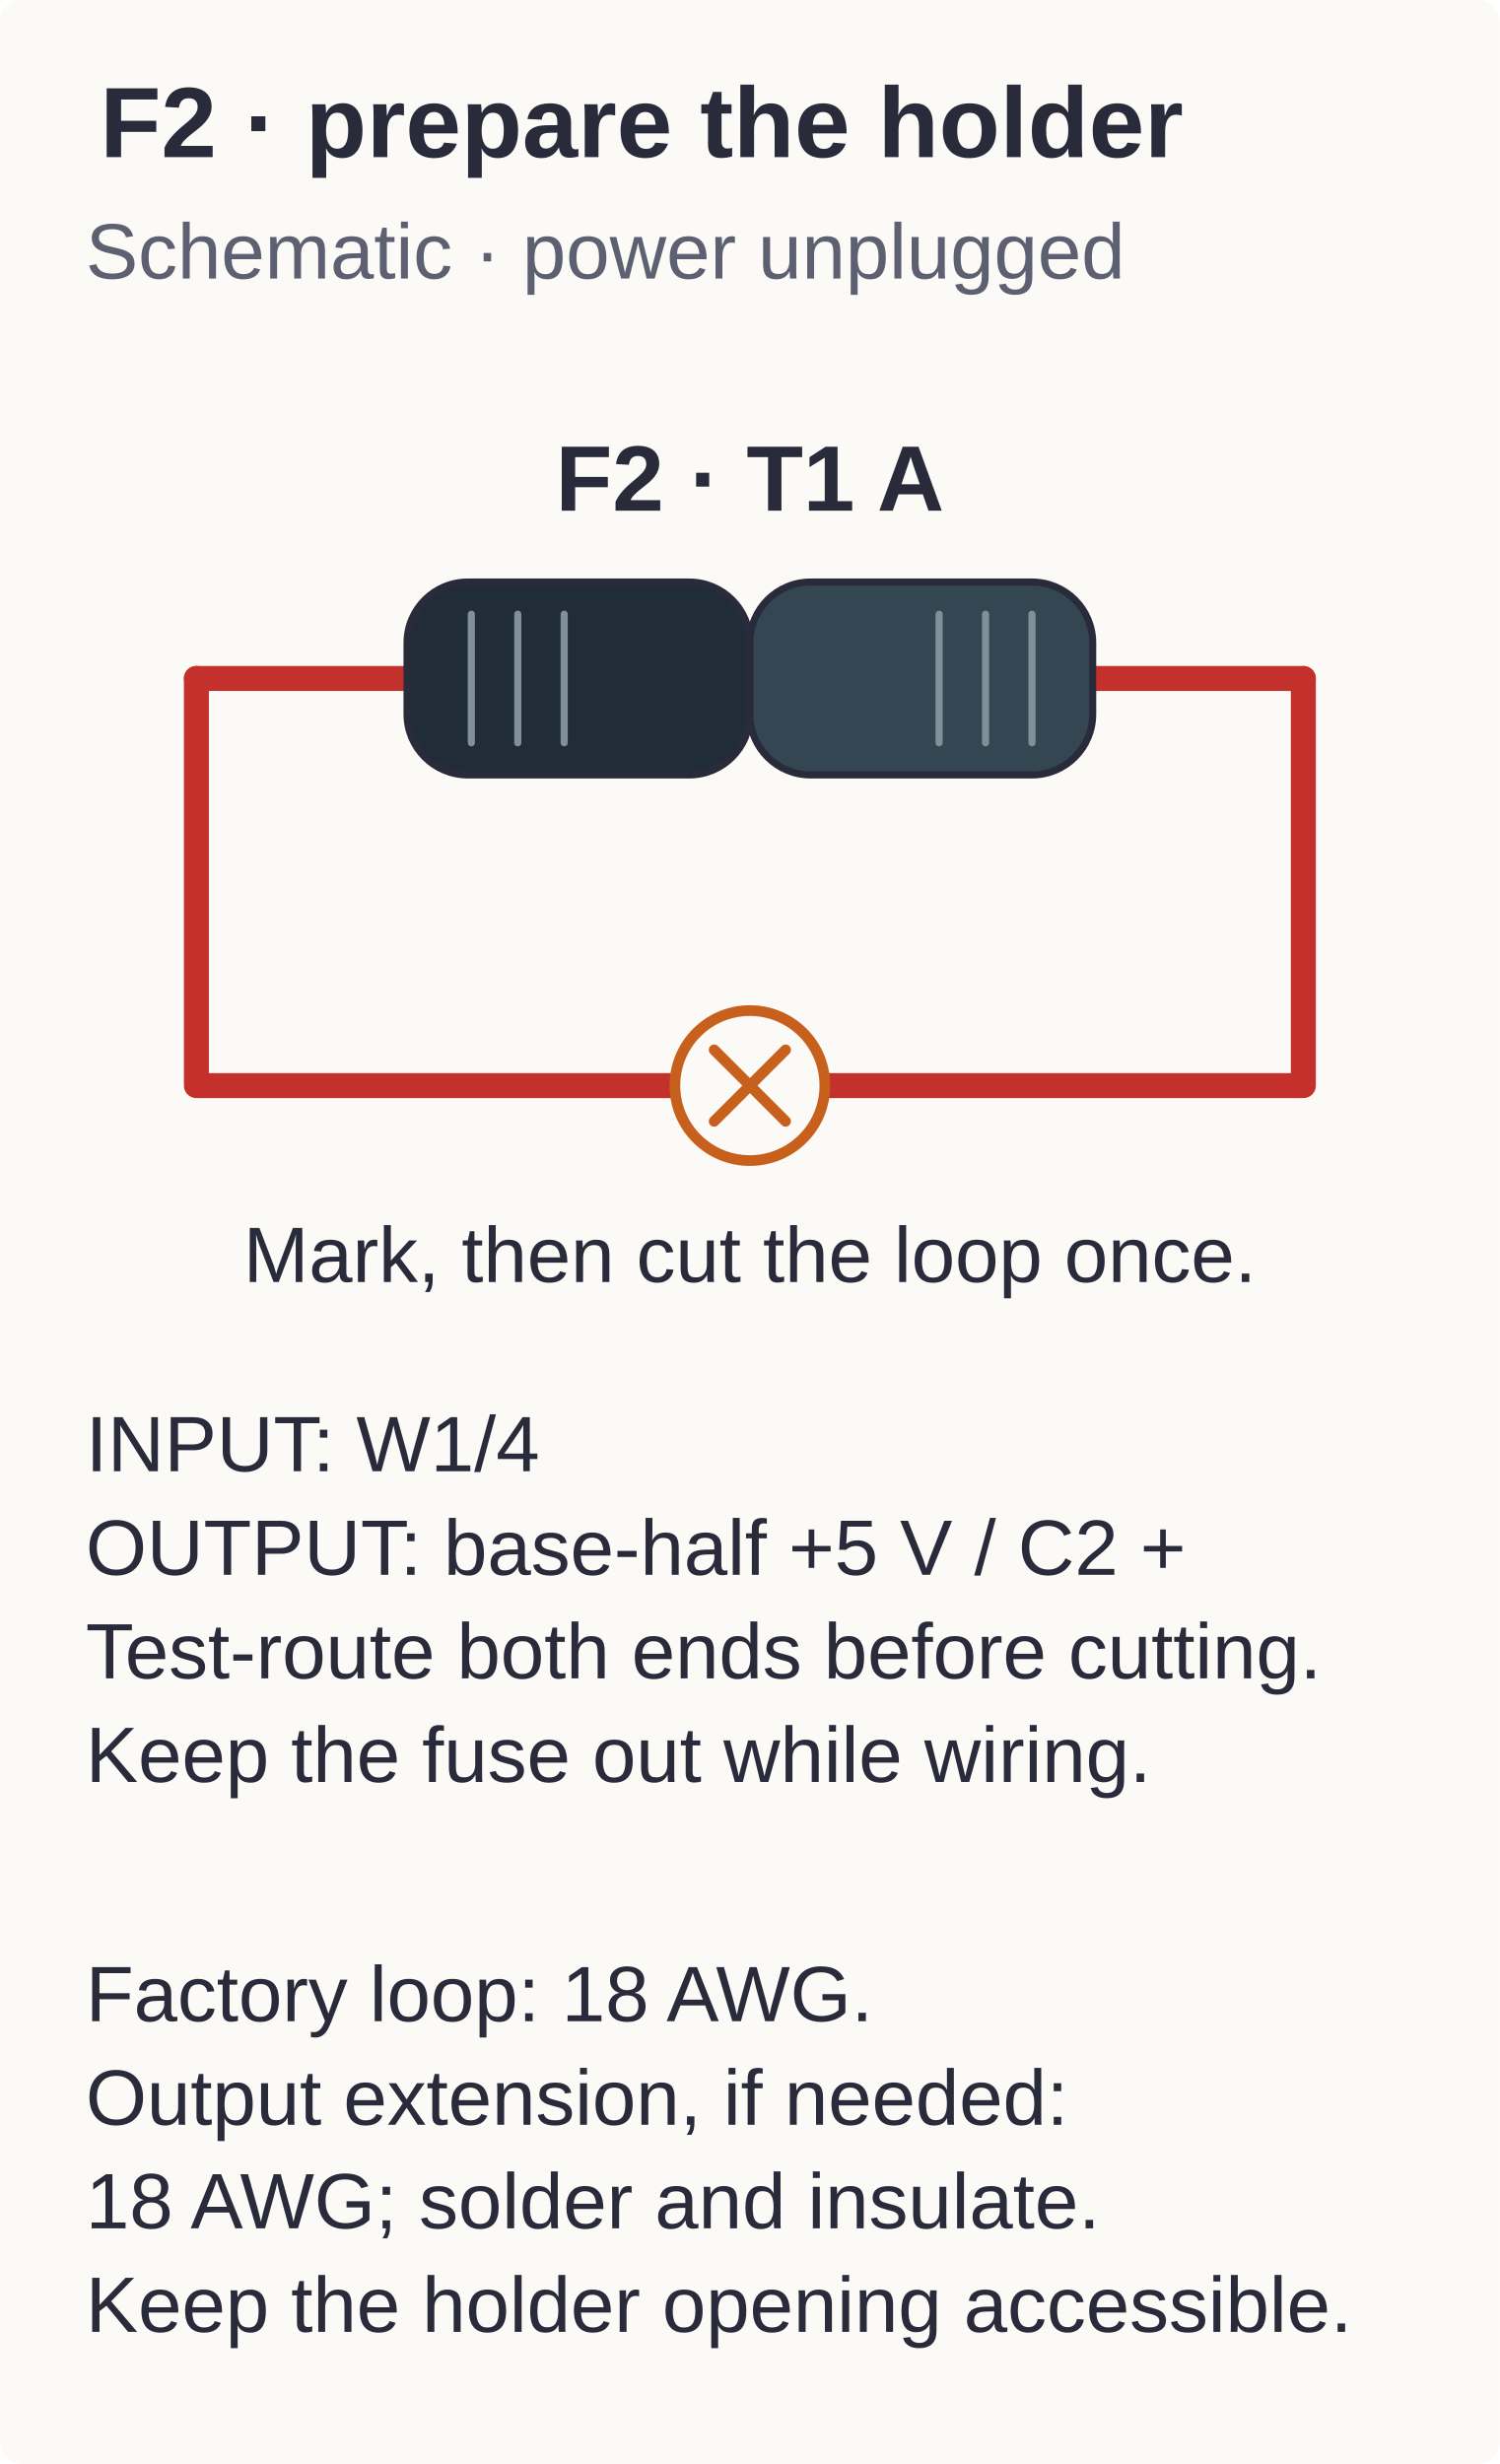
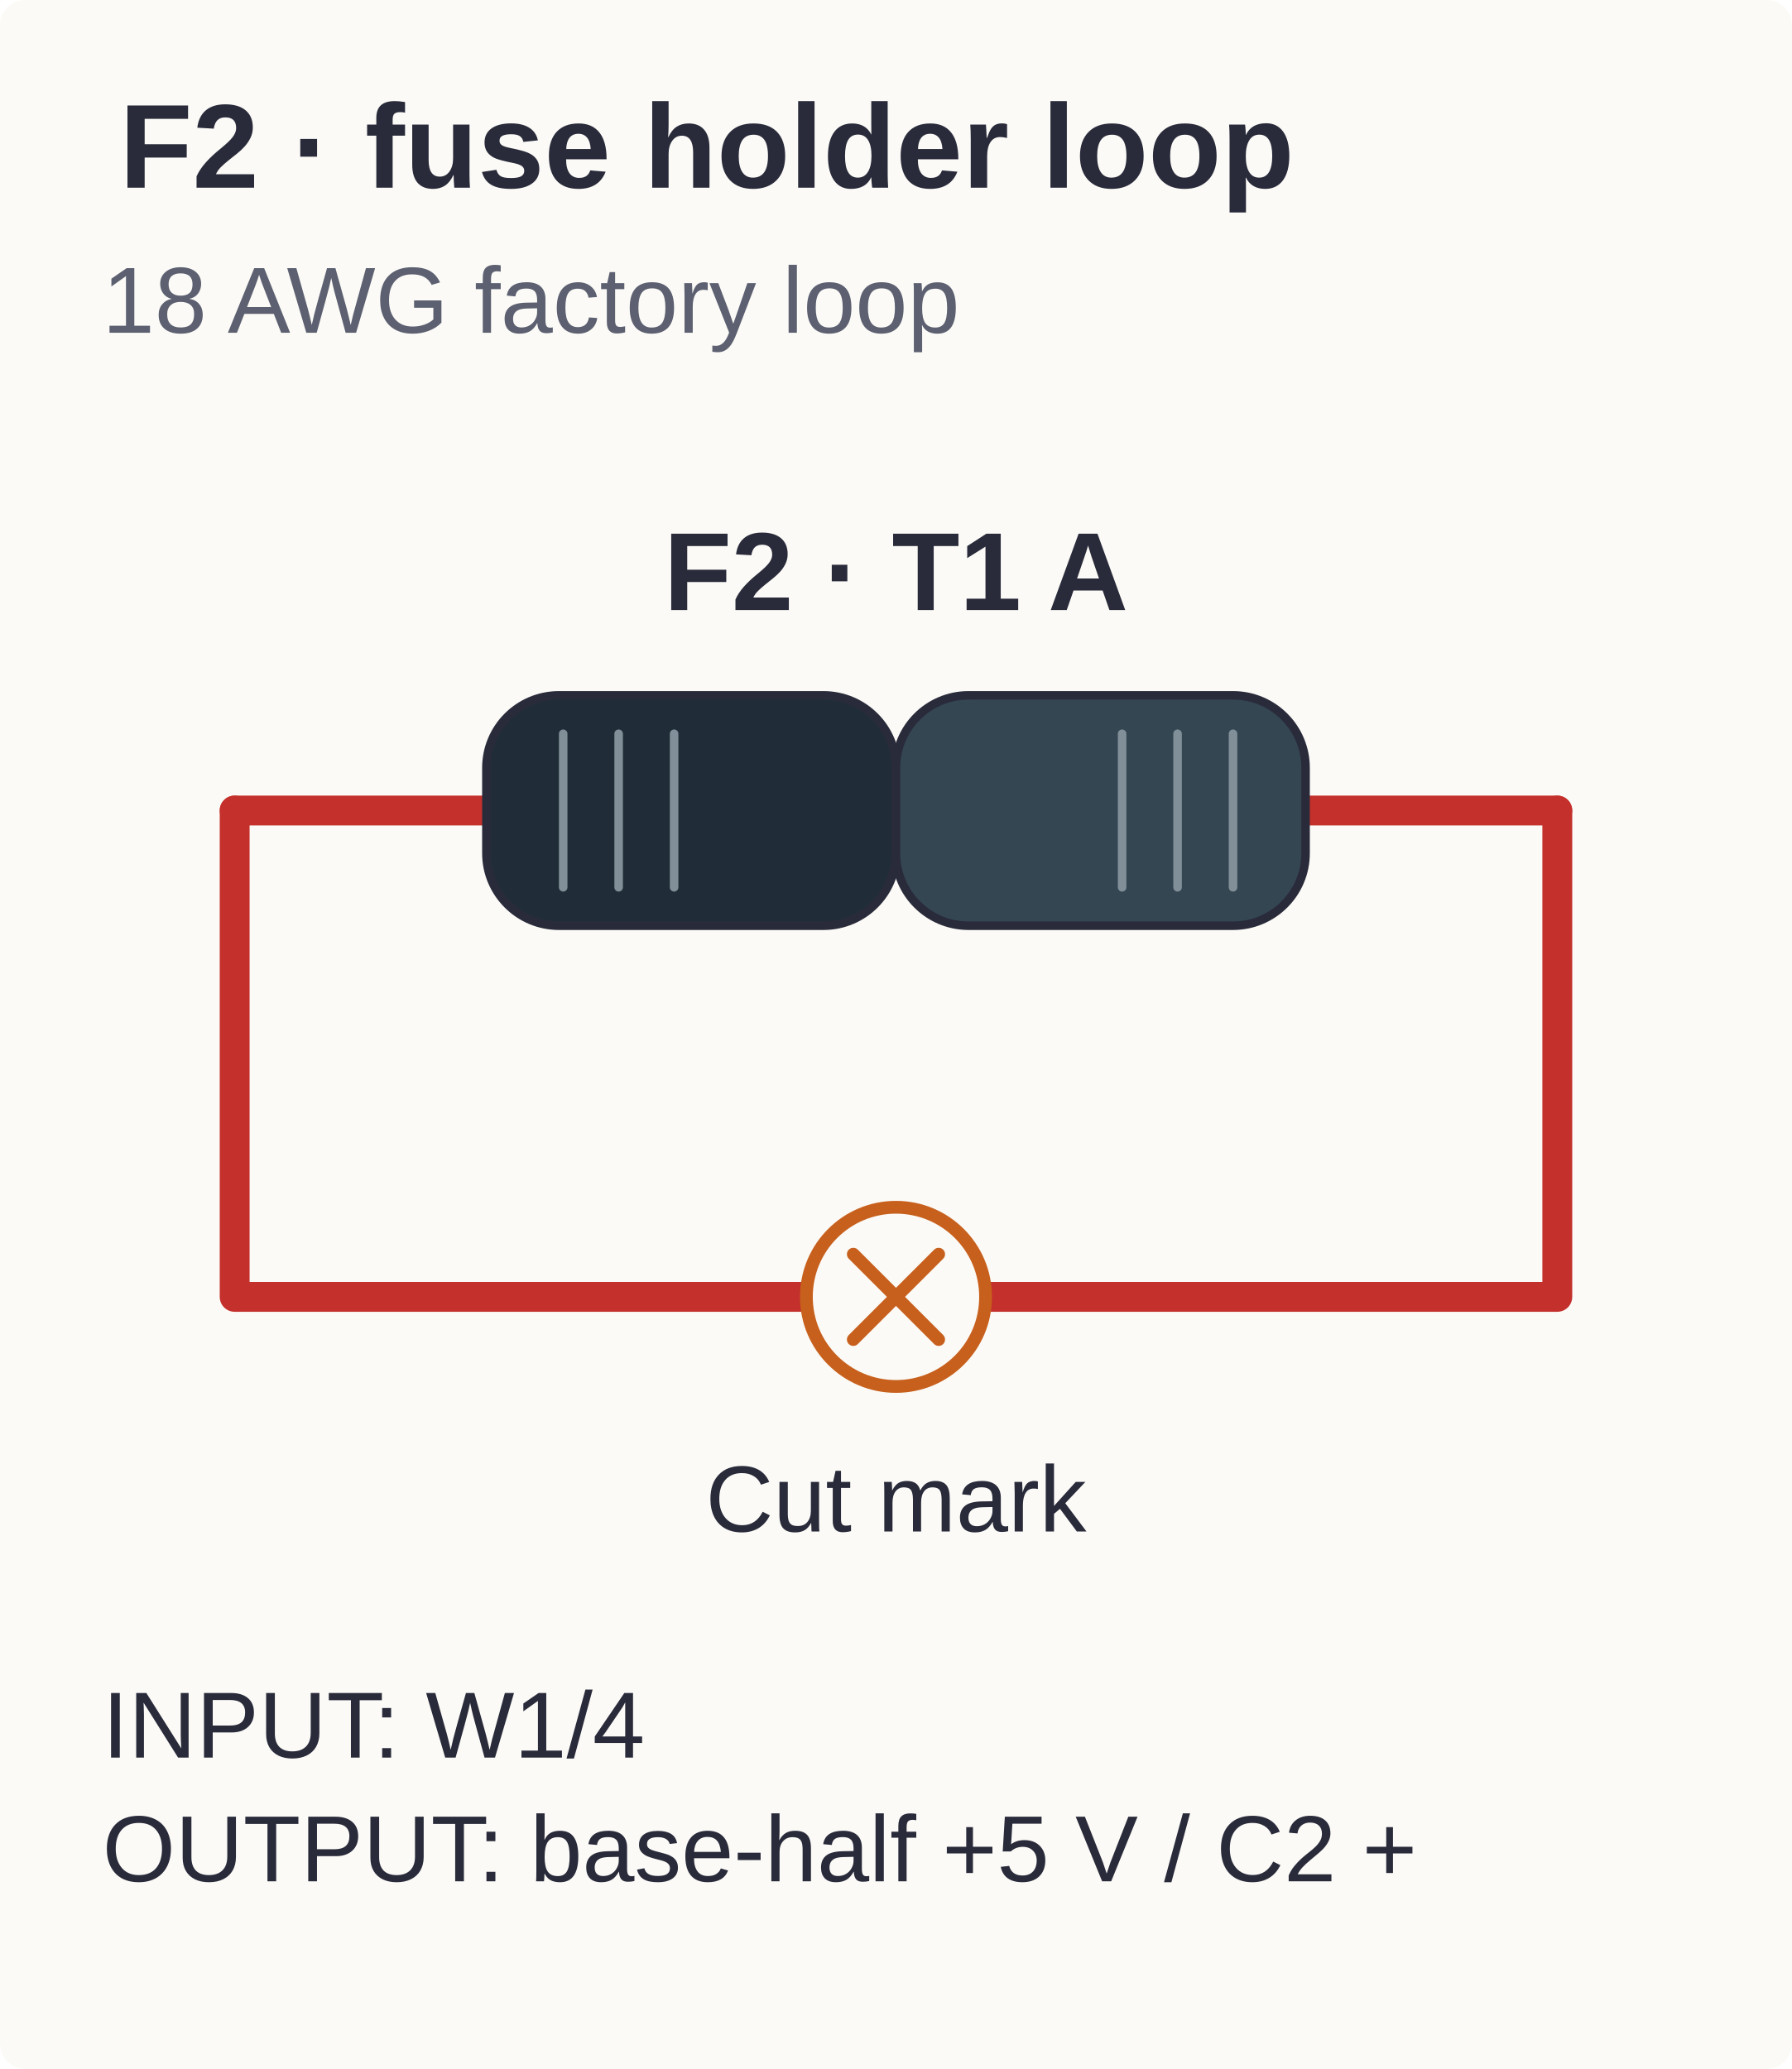
- <svg xmlns="http://www.w3.org/2000/svg" viewBox="0 0 420 690" width="420" height="690" role="img">
+ <svg xmlns="http://www.w3.org/2000/svg" viewBox="0 0 420 485" width="420" height="485" role="img">
  <defs>
    <marker id="arrow" viewBox="0 0 10 10" refX="8" refY="5" markerWidth="7" markerHeight="7" orient="auto-start-reverse">
      <path d="M0 0 L10 5 L0 10z" fill="#2f6fb5" />
    </marker>
  </defs>
-   <rect x="0" y="0" width="420" height="690" rx="6" fill="#fbfaf6" stroke="none" stroke-width="2" />
-   <text x="28" y="44" font-family="Arial,Helvetica,sans-serif" font-size="28" fill="#292b3b" font-weight="700" text-anchor="start">F2 · prepare the holder</text>
-   <text x="24" y="78" font-family="Arial,Helvetica,sans-serif" font-size="22" fill="#5c6070" font-weight="400" text-anchor="start">Schematic · power unplugged</text>
+   <rect x="0" y="0" width="420" height="485" rx="6" fill="#fbfaf6" stroke="none" stroke-width="2" />
+   <text x="28" y="44" font-family="Arial,Helvetica,sans-serif" font-size="28" fill="#292b3b" font-weight="700" text-anchor="start">F2 · fuse holder loop</text>
+   <text x="24" y="78" font-family="Arial,Helvetica,sans-serif" font-size="22" fill="#5c6070" font-weight="400" text-anchor="start">18 AWG factory loop</text>
  <path d="M55 190 L365 190" fill="none" stroke="#c4302b" stroke-width="7" stroke-linejoin="round" stroke-linecap="round" />
  <rect x="114" y="163" width="96" height="54" rx="17" fill="#202d38" stroke="#292b3b" stroke-width="2" />
  <rect x="210" y="163" width="96" height="54" rx="17" fill="#354653" stroke="#292b3b" stroke-width="2" />
  <path d="M132 172 L132 208" fill="none" stroke="#819098" stroke-width="2" stroke-linejoin="round" stroke-linecap="round" />
  <path d="M145 172 L145 208" fill="none" stroke="#819098" stroke-width="2" stroke-linejoin="round" stroke-linecap="round" />
  <path d="M158 172 L158 208" fill="none" stroke="#819098" stroke-width="2" stroke-linejoin="round" stroke-linecap="round" />
  <path d="M263 172 L263 208" fill="none" stroke="#819098" stroke-width="2" stroke-linejoin="round" stroke-linecap="round" />
  <path d="M276 172 L276 208" fill="none" stroke="#819098" stroke-width="2" stroke-linejoin="round" stroke-linecap="round" />
  <path d="M289 172 L289 208" fill="none" stroke="#819098" stroke-width="2" stroke-linejoin="round" stroke-linecap="round" />
  <text x="210" y="143" font-family="Arial,Helvetica,sans-serif" font-size="26" fill="#292b3b" font-weight="700" text-anchor="middle">F2 · T1 A</text>
  <path d="M55 190 L55 304 L365 304 L365 190" fill="none" stroke="#c4302b" stroke-width="7" stroke-linejoin="round" stroke-linecap="round" />
  <circle cx="210" cy="304" r="21" fill="#fbfaf6" stroke="#c8601d" stroke-width="3" />
  <path d="M200 294 L220 314" fill="none" stroke="#c8601d" stroke-width="3" stroke-linejoin="round" stroke-linecap="round" />
  <path d="M220 294 L200 314" fill="none" stroke="#c8601d" stroke-width="3" stroke-linejoin="round" stroke-linecap="round" />
-   <text x="210" y="359" font-family="Arial,Helvetica,sans-serif" font-size="22" fill="#292b3b" font-weight="400" text-anchor="middle">Mark, then cut the loop once.</text>
+   <text x="210" y="359" font-family="Arial,Helvetica,sans-serif" font-size="22" fill="#292b3b" font-weight="400" text-anchor="middle">Cut mark</text>
  <text x="24" y="412" font-family="Arial,Helvetica,sans-serif" font-size="22" fill="#292b3b" font-weight="400" text-anchor="start">INPUT: W1/4</text>
  <text x="24" y="441" font-family="Arial,Helvetica,sans-serif" font-size="22" fill="#292b3b" font-weight="400" text-anchor="start">OUTPUT: base-half +5 V / C2 +</text>
-   <text x="24" y="470" font-family="Arial,Helvetica,sans-serif" font-size="22" fill="#292b3b" font-weight="400" text-anchor="start">Test-route both ends before cutting.</text>
-   <text x="24" y="499" font-family="Arial,Helvetica,sans-serif" font-size="22" fill="#292b3b" font-weight="400" text-anchor="start">Keep the fuse out while wiring.</text>
-   <text x="24" y="566" font-family="Arial,Helvetica,sans-serif" font-size="22" fill="#292b3b" font-weight="400" text-anchor="start">Factory loop: 18 AWG.</text>
-   <text x="24" y="595" font-family="Arial,Helvetica,sans-serif" font-size="22" fill="#292b3b" font-weight="400" text-anchor="start">Output extension, if needed:</text>
-   <text x="24" y="624" font-family="Arial,Helvetica,sans-serif" font-size="22" fill="#292b3b" font-weight="400" text-anchor="start">18 AWG; solder and insulate.</text>
-   <text x="24" y="653" font-family="Arial,Helvetica,sans-serif" font-size="22" fill="#292b3b" font-weight="400" text-anchor="start">Keep the holder opening accessible.</text>
</svg>
